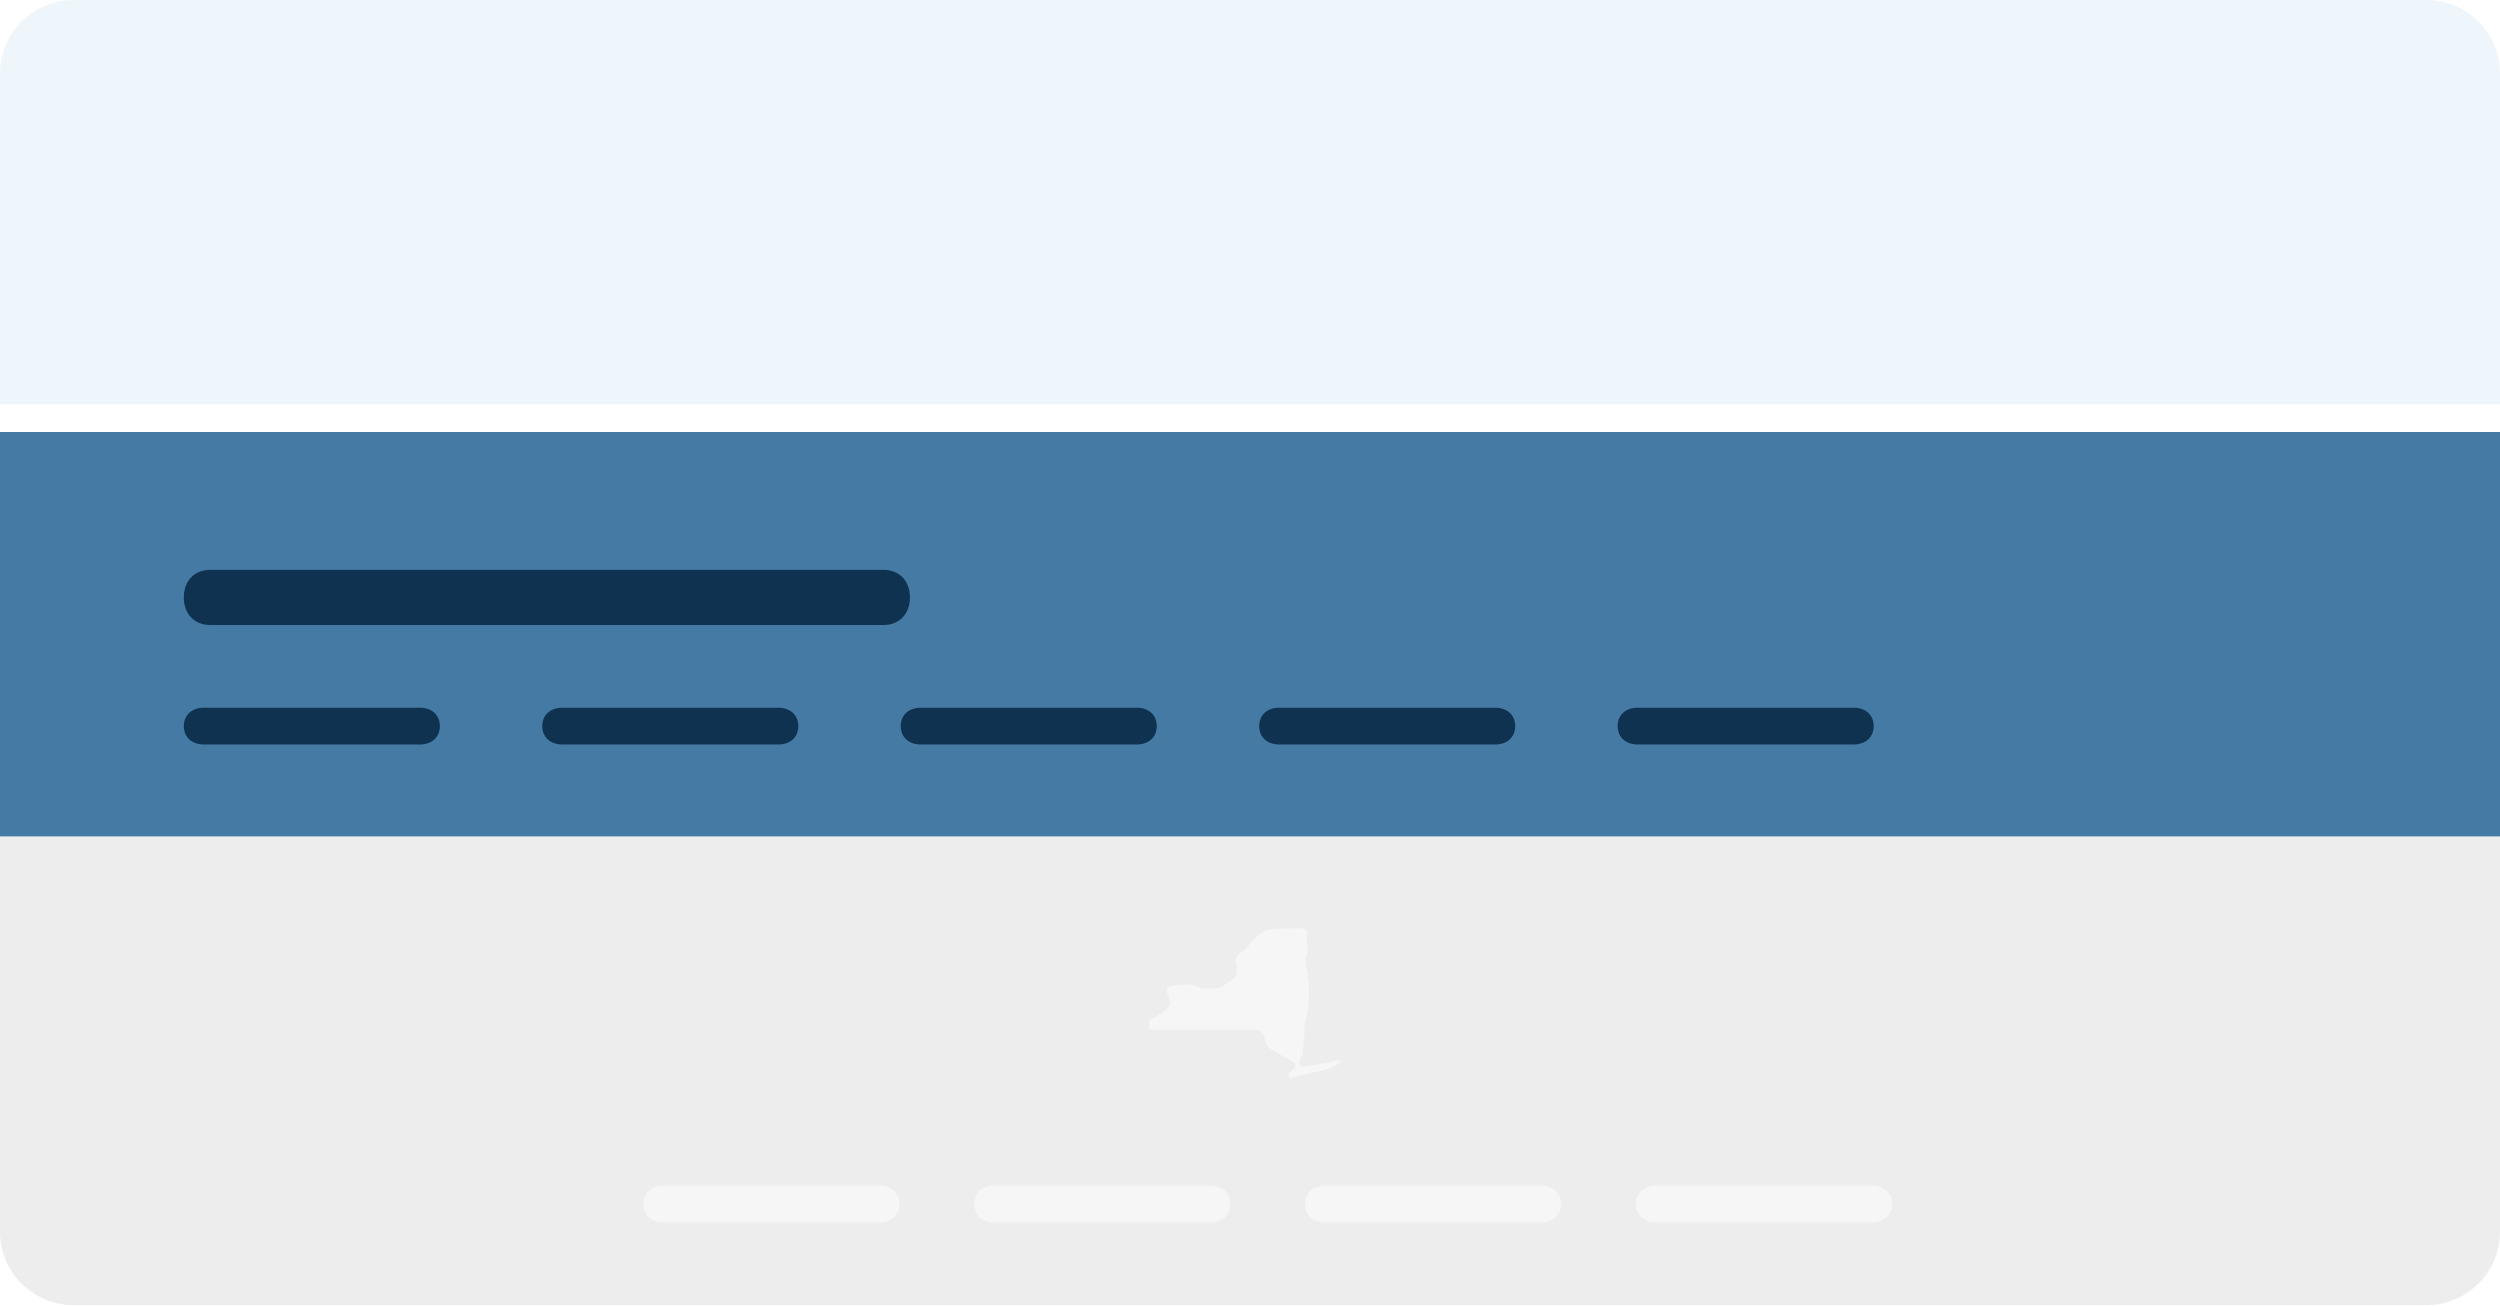
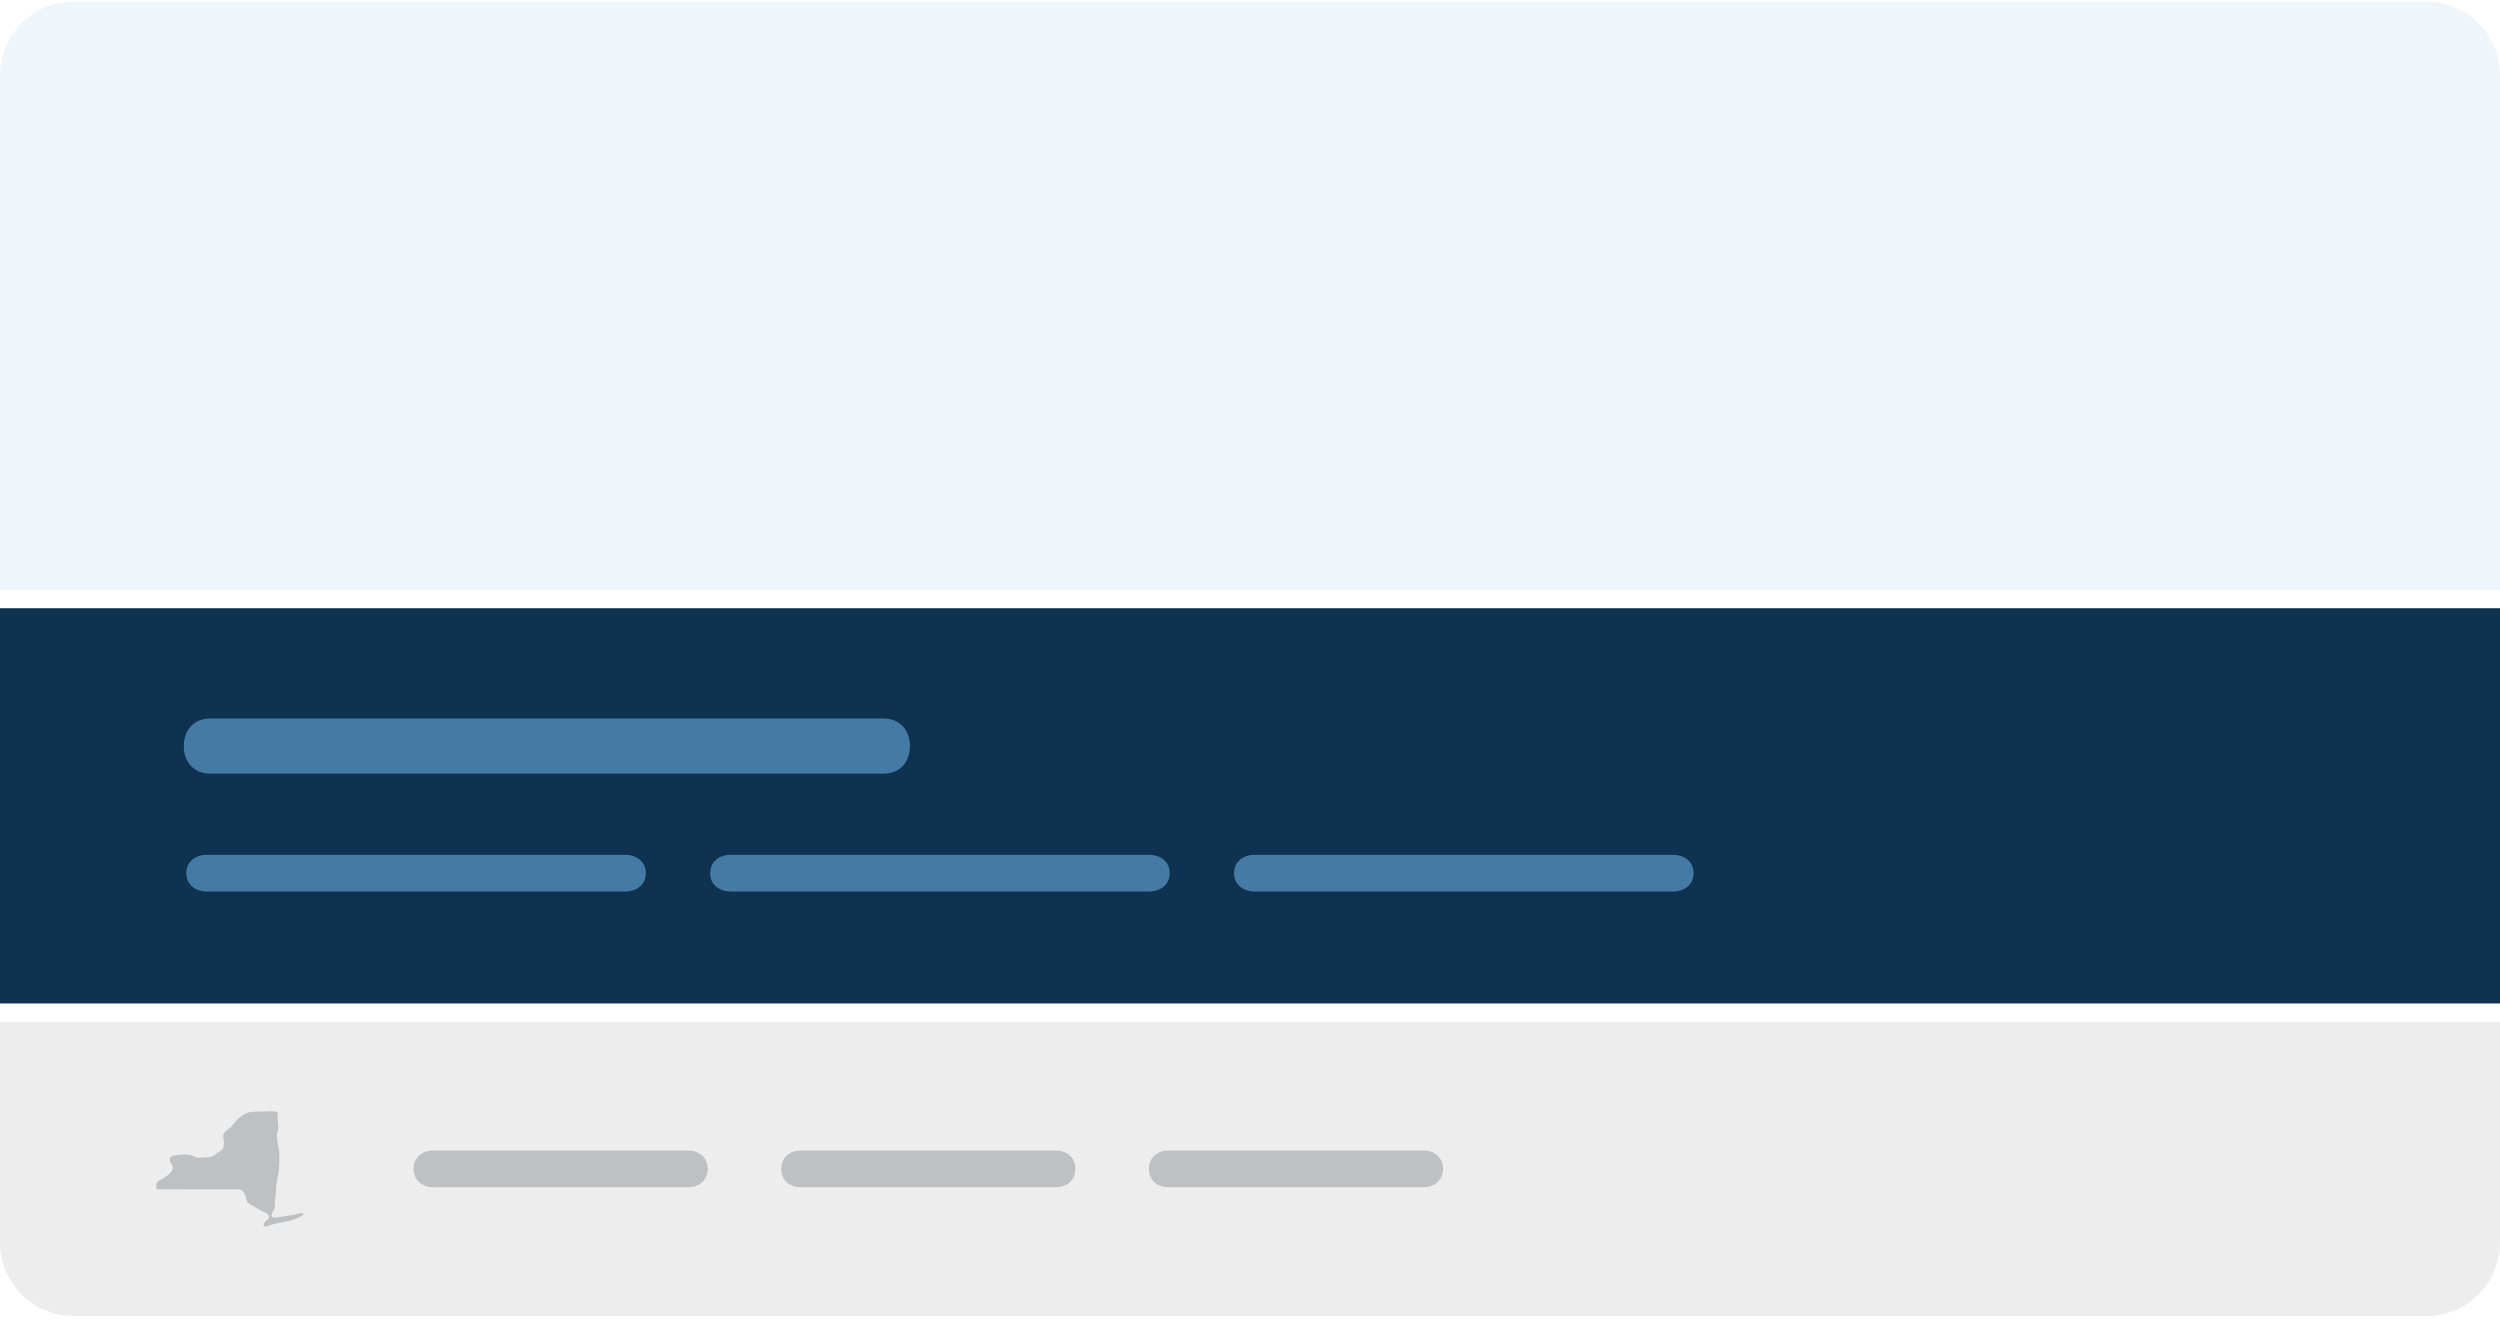
- <svg xmlns="http://www.w3.org/2000/svg" width="272" height="142" viewBox="0 0 272 142" fill="none">
-   <g id="Global-footer-art">
-     <path id="190x100 top rounded rectangle" d="M0 8C0 3.582 3.582 0 8 0H264C268.418 0 272 3.582 272 8V44H0V8Z" fill="#EFF6FB" />
-     <path id="Vector" d="M272 47H0V96H272V47Z" fill="#457AA5" />
-     <path id="Vector_2" d="M84.679 81H61.178C59.871 81 59 80.2 59 79C59 77.8 59.871 77 61.178 77H84.679C85.986 77 86.857 77.8 86.857 79C86.857 80.2 85.986 81 84.679 81Z" fill="#0E324F" />
-     <path id="Vector_3" d="M123.679 81H100.178C98.871 81 98 80.2 98 79C98 77.8 98.871 77 100.178 77H123.679C124.986 77 125.857 77.8 125.857 79C125.857 80.2 124.986 81 123.679 81Z" fill="#0E324F" />
-     <path id="Vector_4" d="M162.679 81H139.178C137.871 81 137 80.2 137 79C137 77.8 137.871 77 139.178 77H162.679C163.986 77 164.857 77.8 164.857 79C164.857 80.2 163.986 81 162.679 81Z" fill="#0E324F" />
-     <path id="Vector_5" d="M201.679 81H178.178C176.871 81 176 80.2 176 79C176 77.8 176.871 77 178.178 77H201.679C202.986 77 203.857 77.8 203.857 79C203.857 80.2 202.986 81 201.679 81Z" fill="#0E324F" />
-     <path id="Vector_6" d="M96.13 68H22.87C21.148 68 20 66.799 20 64.998C20 63.197 21.148 62 22.87 62H96.13C97.852 62 99 63.197 99 64.998C99 66.799 97.852 68 96.13 68Z" fill="#0E324F" />
-     <path id="Rectangle 13" d="M0 91H272V134C272 138.418 268.418 142 264 142H8C3.582 142 0 138.418 0 134V91Z" fill="#EDEDED" />
-     <g id="Group 93">
-       <path id="Vector_7" d="M130.681 107.507C130.327 107.415 130.01 107.155 129.628 107.155C129.087 107.093 128.261 107.118 127.68 107.234C127.266 107.323 126.935 107.399 126.922 107.863C126.918 108.274 127.437 108.691 127.352 109.11C127.165 109.852 126.226 110.309 125.626 110.676C125.472 110.758 125.221 110.88 125.116 111.027C124.943 111.273 124.981 112.026 125.116 112.028C127.257 112.034 133.694 112.037 136.667 112.036C137.057 112.069 137.313 112.343 137.497 112.703C137.687 113.03 137.709 113.461 137.865 113.789C138.066 114.133 138.577 114.277 138.896 114.49C139.311 114.738 139.698 115.014 140.149 115.219C140.399 115.333 140.718 115.456 140.869 115.701L140.956 116.042C140.946 116.2 140.736 116.321 140.624 116.403C140.451 116.534 140.302 116.678 140.204 116.877L140.181 117.191C140.32 117.412 140.877 117.197 141.066 117.136C141.328 117.048 141.594 116.929 141.867 116.882C143.03 116.675 144.22 116.5 145.264 115.947C145.412 115.868 145.747 115.744 145.788 115.581C145.89 115.177 144.692 115.564 144.547 115.609C144.288 115.701 144.01 115.695 143.74 115.734C143.142 115.837 142.31 116.007 141.72 116.026C141.423 116.058 141.279 115.83 141.349 115.537C141.431 115.169 141.772 114.943 141.748 114.558C141.701 113.774 141.95 112.902 141.936 112.11C141.894 111.122 142.307 110.181 142.337 109.202C142.364 108.362 142.484 107.522 142.381 106.687C142.291 105.949 142.009 105.069 142.067 104.324C142.081 104.143 142.11 104.031 142.16 103.858C142.367 103.285 142.171 102.682 142.173 102.117C142.175 101.41 142.301 101.113 141.848 101.03C141.395 100.946 140.124 101.069 139.635 101.038C138.948 101.056 138.249 101.022 137.625 101.315C136.85 101.685 136.244 102.354 135.734 103.019C135.456 103.462 134.893 103.601 134.608 104.034C134.32 104.433 134.556 104.877 134.572 105.314C134.591 106.664 134.122 106.463 133.256 107.161C132.881 107.462 132.379 107.521 131.915 107.53C131.548 107.54 131.038 107.6 130.681 107.507Z" fill="#F6F6F6" />
-       <path id="Vector_8" d="M95.679 133H72.178C70.871 133 70 132.2 70 131C70 129.8 70.871 129 72.178 129H95.679C96.986 129 97.857 129.8 97.857 131C97.857 132.2 96.986 133 95.679 133Z" fill="#F6F6F6" />
-       <path id="Vector_9" d="M131.679 133H108.178C106.871 133 106 132.2 106 131C106 129.8 106.871 129 108.178 129H131.679C132.986 129 133.857 129.8 133.857 131C133.857 132.2 132.986 133 131.679 133Z" fill="#F6F6F6" />
-       <path id="Vector_10" d="M167.679 133H144.178C142.871 133 142 132.2 142 131C142 129.8 142.871 129 144.178 129H167.679C168.986 129 169.857 129.8 169.857 131C169.857 132.2 168.986 133 167.679 133Z" fill="#F6F6F6" />
-       <path id="Vector_11" d="M203.679 133H180.178C178.871 133 178 132.2 178 131C178 129.8 178.871 129 180.178 129H203.679C204.986 129 205.857 129.8 205.857 131C205.857 132.2 204.986 133 203.679 133Z" fill="#F6F6F6" />
-     </g>
-     <path id="Vector_12" d="M45.679 81H22.178C20.871 81 20 80.2 20 79C20 77.8 20.871 77 22.178 77H45.679C46.986 77 47.857 77.8 47.857 79C47.857 80.2 46.986 81 45.679 81Z" fill="#0E324F" />
-   </g>
+ <svg xmlns="http://www.w3.org/2000/svg" width="272" height="144" viewBox="0 0 272 144" fill="none">
+   <path d="M0 8.175C0 3.757 3.582 0.175 8 0.175H264C268.418 0.175 272 3.757 272 8.175V64.175H0V8.175Z" fill="#EFF6FB" />
+   <path d="M0 111.175H272V135.175C272 139.593 268.418 143.175 264 143.175H8C3.582 143.175 0 139.593 0 135.175V111.175Z" fill="#EDEDED" />
+   <path d="M21.371 125.915C21.099 125.844 20.855 125.644 20.561 125.644C20.144 125.597 19.509 125.616 19.062 125.705C18.744 125.774 18.489 125.832 18.479 126.189C18.476 126.505 18.875 126.826 18.809 127.149C18.666 127.72 17.944 128.071 17.482 128.354C17.363 128.417 17.17 128.511 17.09 128.624C16.956 128.813 16.985 129.392 17.09 129.394C18.737 129.399 23.69 129.401 25.977 129.4C26.277 129.425 26.474 129.637 26.616 129.913C26.762 130.165 26.779 130.497 26.899 130.749C27.053 131.014 27.447 131.124 27.692 131.288C28.012 131.479 28.309 131.692 28.657 131.85C28.849 131.937 29.094 132.032 29.21 132.22L29.277 132.482C29.27 132.604 29.108 132.697 29.022 132.761C28.889 132.861 28.774 132.972 28.699 133.125L28.681 133.367C28.788 133.537 29.216 133.372 29.362 133.324C29.564 133.256 29.768 133.165 29.978 133.129C30.873 132.97 31.789 132.835 32.592 132.41C32.706 132.349 32.964 132.253 32.995 132.128C33.074 131.817 32.152 132.114 32.041 132.15C31.841 132.22 31.628 132.215 31.42 132.246C30.959 132.325 30.319 132.456 29.865 132.47C29.637 132.495 29.526 132.32 29.58 132.094C29.643 131.811 29.905 131.637 29.887 131.341C29.851 130.737 30.043 130.067 30.032 129.457C29.999 128.696 30.317 127.972 30.34 127.219C30.361 126.573 30.453 125.927 30.374 125.285C30.305 124.716 30.087 124.04 30.132 123.466C30.143 123.327 30.165 123.24 30.204 123.108C30.363 122.667 30.212 122.203 30.214 121.768C30.215 121.224 30.312 120.996 29.963 120.931C29.615 120.867 28.637 120.962 28.261 120.937C27.732 120.952 27.194 120.925 26.714 121.151C26.118 121.435 25.651 121.95 25.259 122.462C25.045 122.803 24.612 122.91 24.393 123.243C24.171 123.55 24.353 123.891 24.365 124.228C24.38 125.266 24.019 125.112 23.352 125.649C23.064 125.881 22.678 125.926 22.321 125.933C22.038 125.94 21.646 125.987 21.371 125.915Z" fill="#BEC0C1" />
+   <path d="M74.816 129.175H47.184C45.874 129.175 45 128.375 45 127.174C45 125.973 45.874 125.175 47.184 125.175H74.816C76.126 125.175 77 125.973 77 127.174C77 128.375 76.126 129.175 74.816 129.175Z" fill="#BEC0C1" />
+   <path d="M114.816 129.175H87.184C85.874 129.175 85 128.375 85 127.174C85 125.973 85.874 125.175 87.184 125.175H114.816C116.126 125.175 117 125.973 117 127.174C117 128.375 116.126 129.175 114.816 129.175Z" fill="#BEC0C1" />
+   <path d="M154.816 129.175H127.185C125.874 129.175 125 128.375 125 127.174C125 125.973 125.874 125.175 127.185 125.175H154.816C156.126 125.175 157 125.973 157 127.174C157 128.375 156.126 129.175 154.816 129.175Z" fill="#BEC0C1" />
+   <rect width="272" height="43" transform="translate(0 66.175)" fill="#0E324F" />
+   <path d="M96.13 84.175H22.87C21.148 84.175 20 82.974 20 81.173C20 79.372 21.148 78.175 22.87 78.175H96.13C97.852 78.175 99 79.372 99 81.173C99 82.974 97.852 84.175 96.13 84.175Z" fill="#457AA5" />
+   <path d="M67.964 97H22.564C21.184 97 20.264 96.2 20.264 95C20.264 93.8 21.184 93 22.564 93H67.964C69.344 93 70.264 93.8 70.264 95C70.264 96.2 69.344 97 67.964 97Z" fill="#457AA5" />
+   <path d="M124.964 97H79.564C78.184 97 77.264 96.2 77.264 95C77.264 93.8 78.184 93 79.564 93H124.964C126.344 93 127.264 93.8 127.264 95C127.264 96.2 126.344 97 124.964 97Z" fill="#457AA5" />
+   <path d="M181.964 97H136.564C135.184 97 134.264 96.2 134.264 95C134.264 93.8 135.184 93 136.564 93H181.964C183.344 93 184.264 93.8 184.264 95C184.264 96.2 183.344 97 181.964 97Z" fill="#457AA5" />
</svg>
